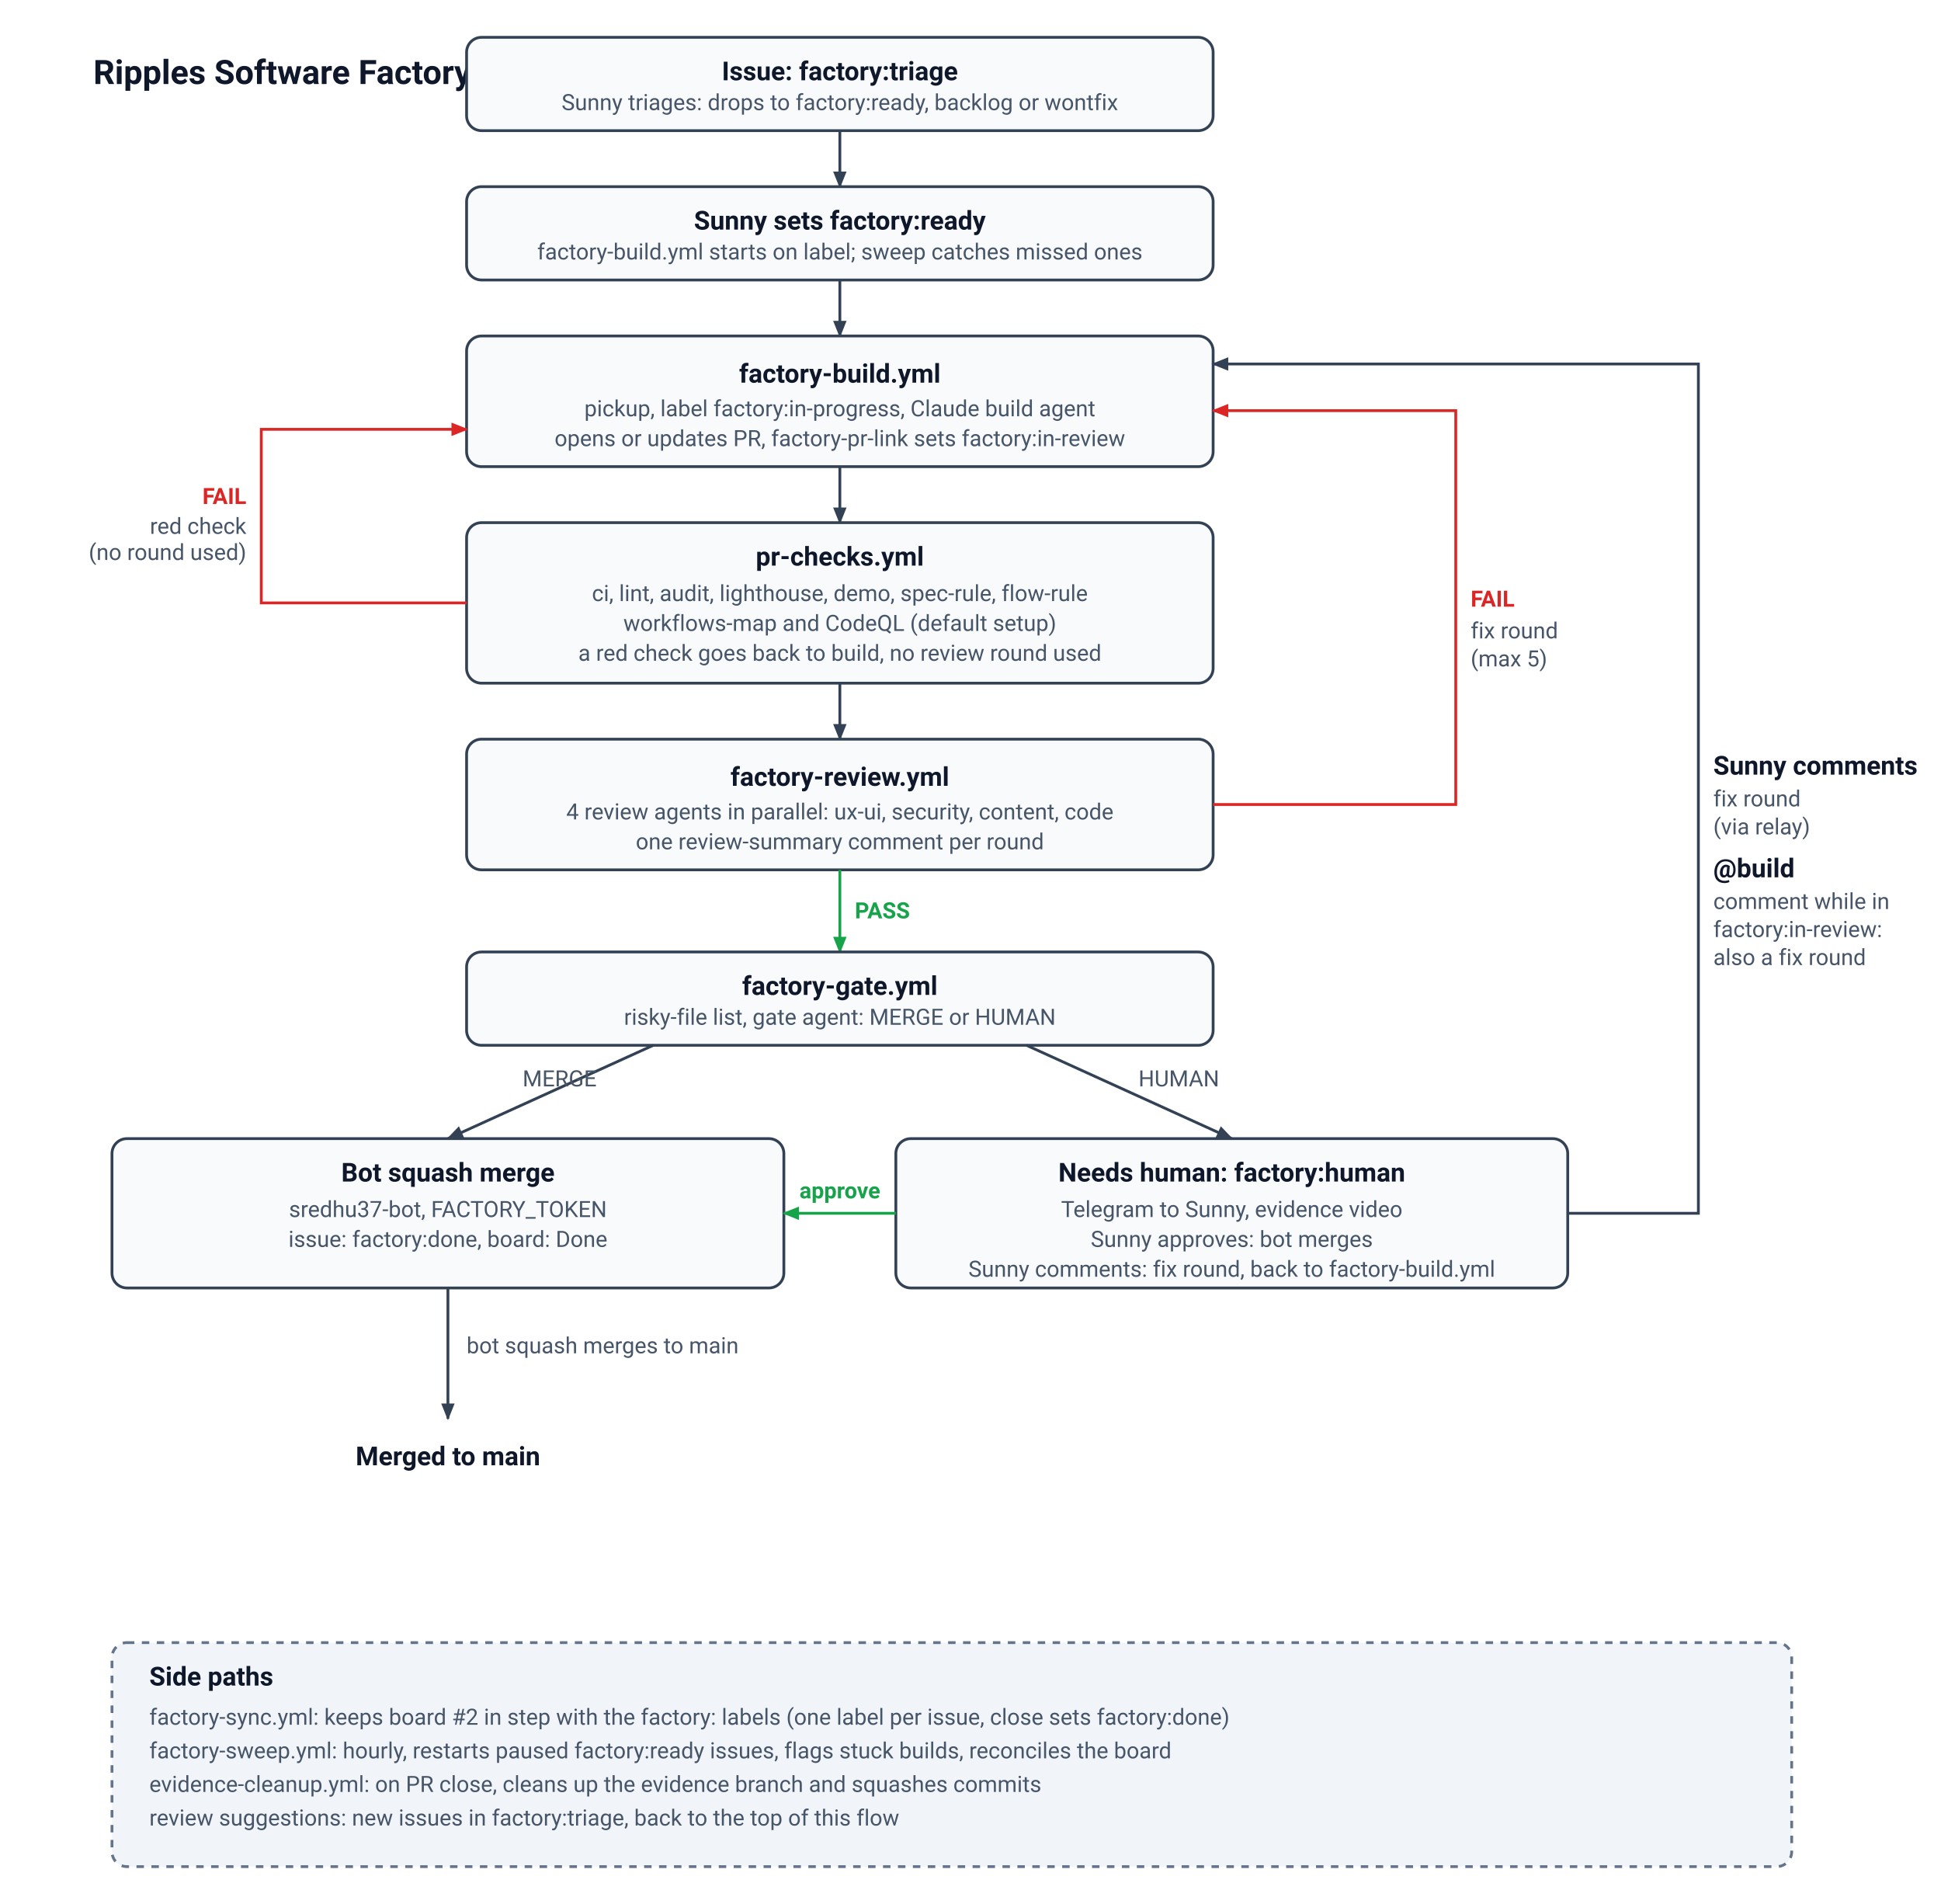
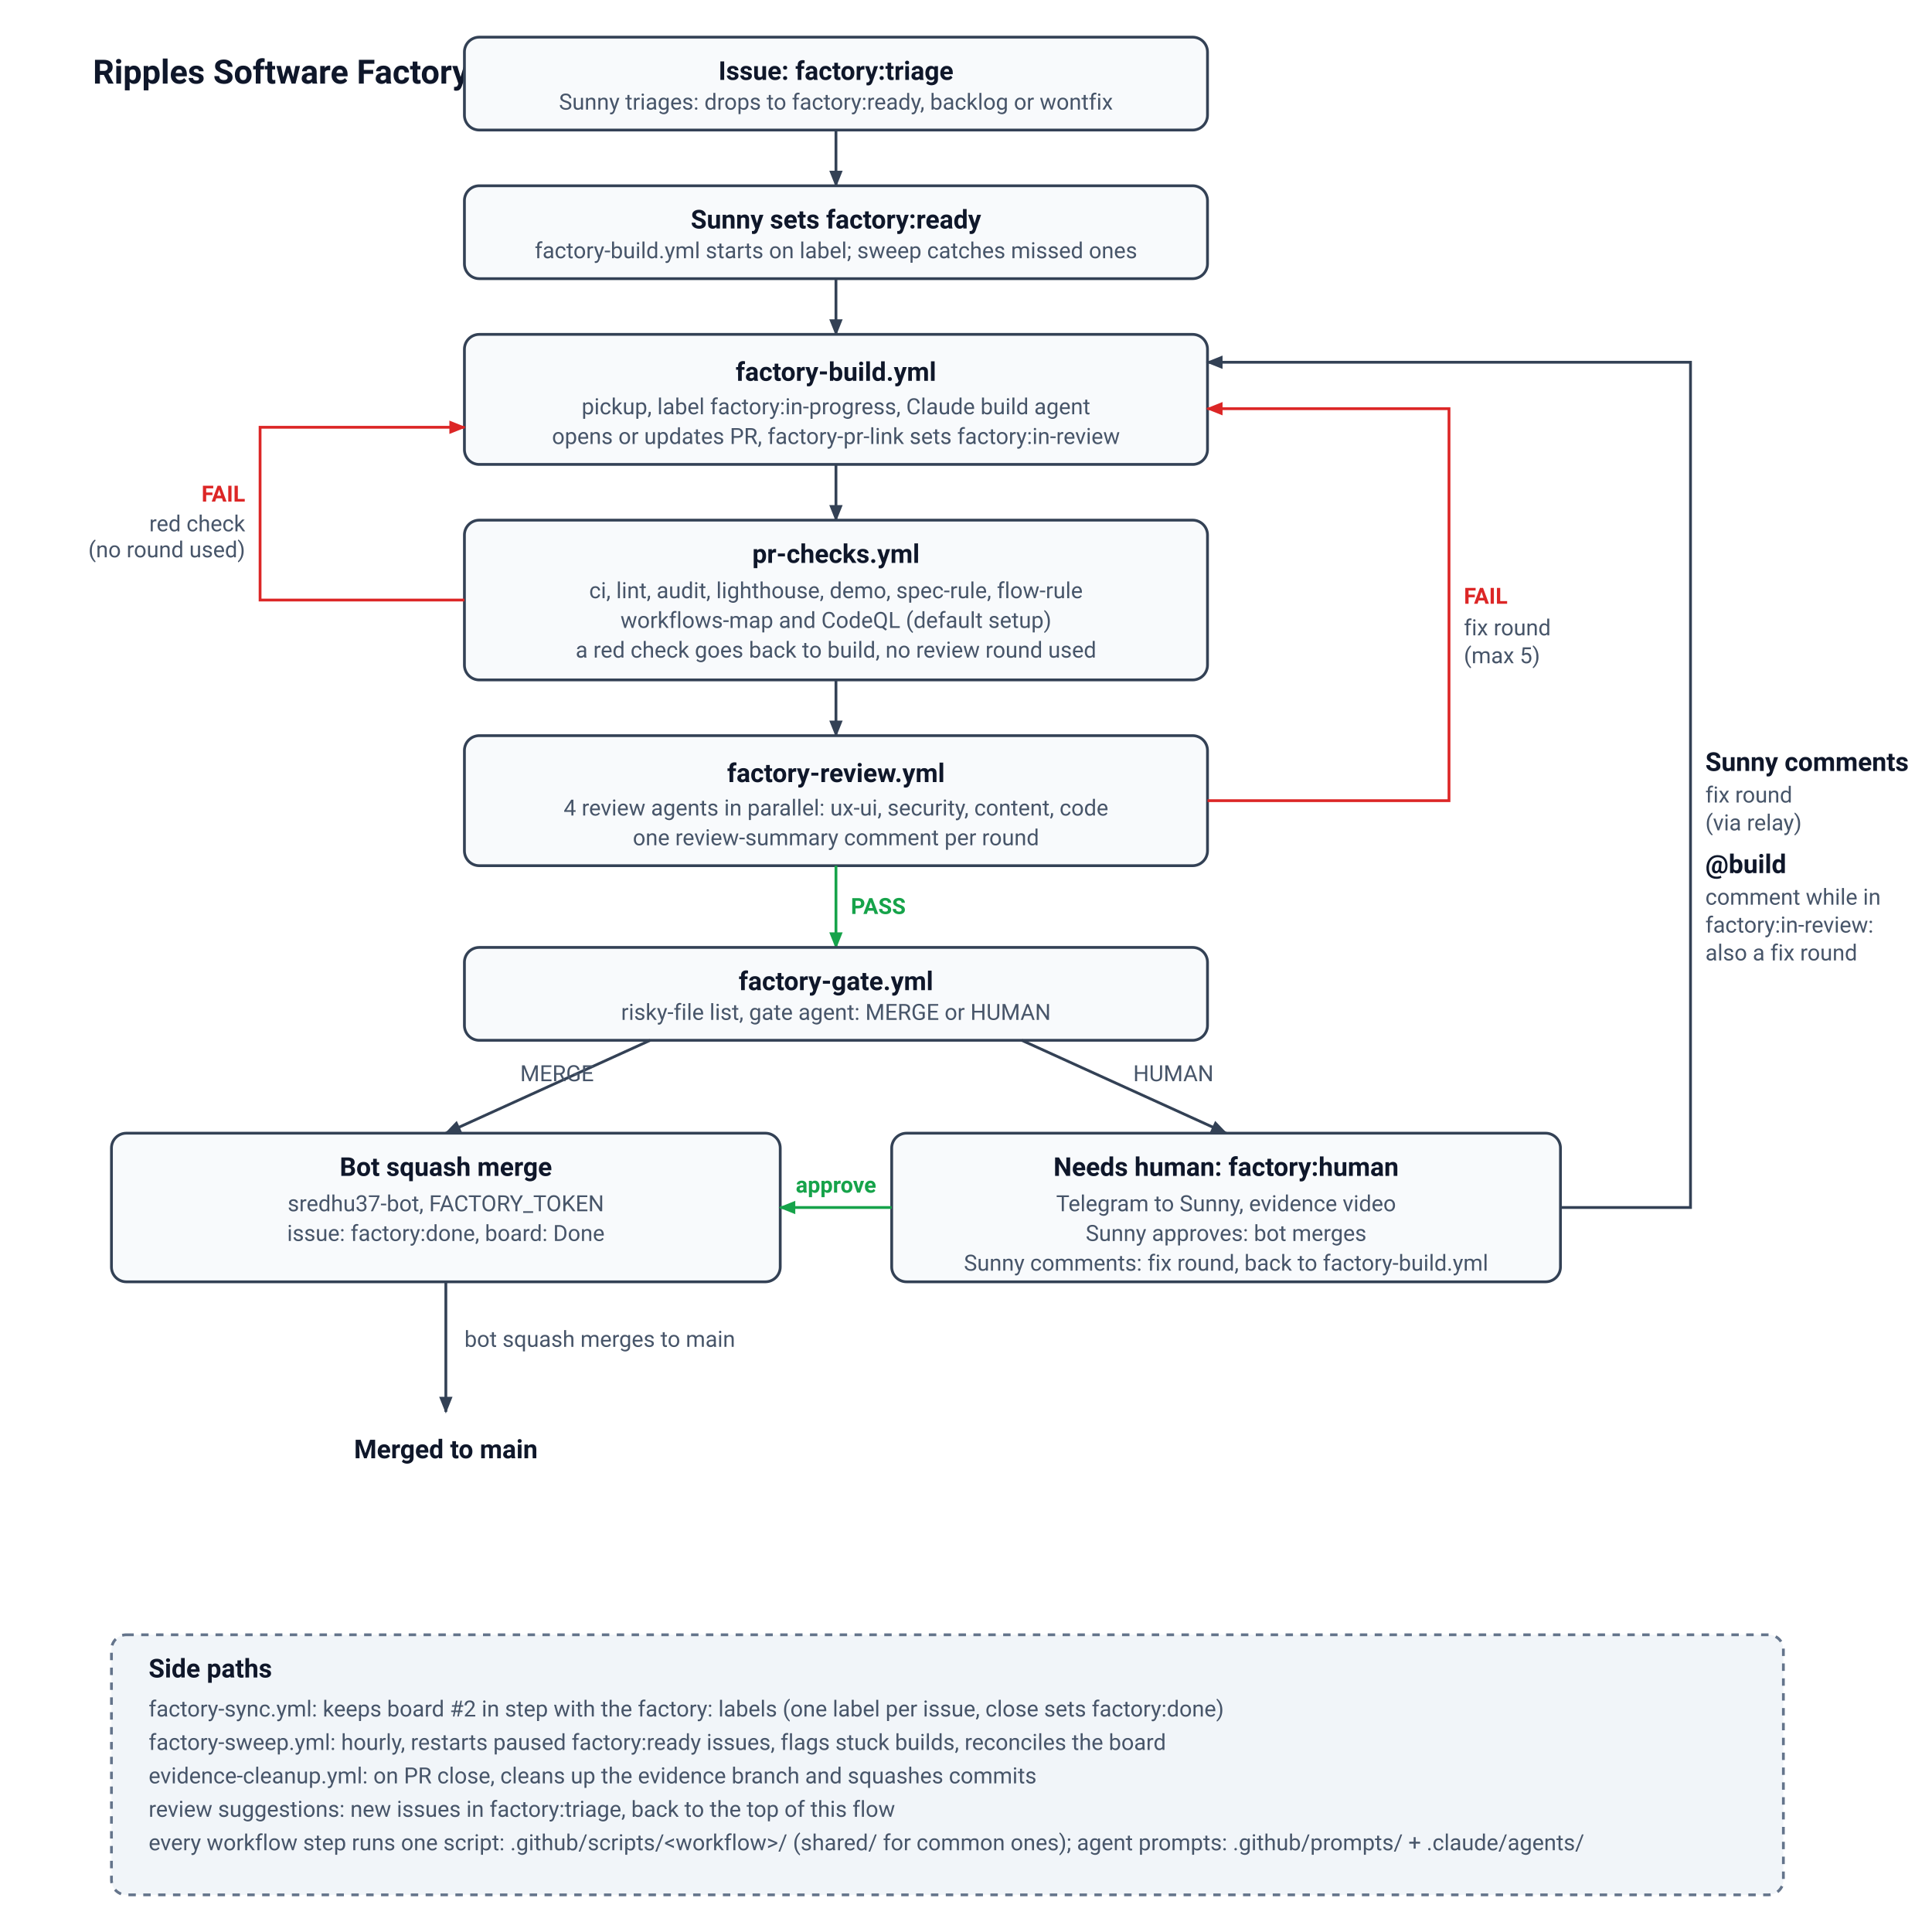
- <svg xmlns="http://www.w3.org/2000/svg" viewBox="0 0 1040 1020" width="1040" height="1020">
+ <svg xmlns="http://www.w3.org/2000/svg" viewBox="0 0 1040 1040" width="1040" height="1040">
  <defs>
    <style>
      .box { fill: #f8fafc; stroke: #334155; stroke-width: 1.5; }
      .side { fill: #f1f5f9; stroke: #64748b; stroke-width: 1.5; stroke-dasharray: 4 4; }
      .line { stroke: #334155; stroke-width: 1.5; fill: none; }
      .fail { stroke: #dc2626; stroke-width: 1.5; fill: none; }
      .pass { stroke: #16a34a; stroke-width: 1.5; fill: none; }
      text { font-family: -apple-system, BlinkMacSystemFont, "Segoe UI", Roboto, Helvetica, Arial, sans-serif; font-size: 13px; fill: #0f172a; }
      .head { font-weight: 600; font-size: 14px; }
      .title { font-weight: 700; font-size: 18px; }
      .small { font-size: 12px; fill: #475569; }
      .fail-text { font-size: 12px; fill: #dc2626; font-weight: 600; }
      .pass-text { font-size: 12px; fill: #16a34a; font-weight: 600; }
    </style>
    <marker id="a" viewBox="0 0 10 10" refX="9" refY="5" markerWidth="6" markerHeight="6" orient="auto-start-reverse">
      <path d="M 0 1 L 10 5 L 0 9 z" fill="#334155" />
    </marker>
    <marker id="af" viewBox="0 0 10 10" refX="9" refY="5" markerWidth="6" markerHeight="6" orient="auto-start-reverse">
      <path d="M 0 1 L 10 5 L 0 9 z" fill="#dc2626" />
    </marker>
    <marker id="ap" viewBox="0 0 10 10" refX="9" refY="5" markerWidth="6" markerHeight="6" orient="auto-start-reverse">
      <path d="M 0 1 L 10 5 L 0 9 z" fill="#16a34a" />
    </marker>
  </defs>
  <text x="50" y="45" class="title">Ripples Software Factory</text>
  <rect class="box" x="250" y="20" width="400" height="50" rx="8" />
  <text x="450" y="43" text-anchor="middle" class="head">Issue: factory:triage</text>
  <text x="450" y="59" text-anchor="middle" class="small">Sunny triages: drops to factory:ready, backlog or wontfix</text>
  <path class="line" d="M450 70 V100" marker-end="url(#a)" />
  <rect class="box" x="250" y="100" width="400" height="50" rx="8" />
  <text x="450" y="123" text-anchor="middle" class="head">Sunny sets factory:ready</text>
  <text x="450" y="139" text-anchor="middle" class="small">factory-build.yml starts on label; sweep catches missed ones</text>
  <path class="line" d="M450 150 V180" marker-end="url(#a)" />
  <rect class="box" x="250" y="180" width="400" height="70" rx="8" />
  <text x="450" y="205" text-anchor="middle" class="head">factory-build.yml</text>
  <text x="450" y="223" text-anchor="middle" class="small">pickup, label factory:in-progress, Claude build agent</text>
  <text x="450" y="239" text-anchor="middle" class="small">opens or updates PR, factory-pr-link sets factory:in-review</text>
  <path class="line" d="M450 250 V280" marker-end="url(#a)" />
  <rect class="box" x="250" y="280" width="400" height="86" rx="8" />
  <text x="450" y="303" text-anchor="middle" class="head">pr-checks.yml</text>
  <text x="450" y="322" text-anchor="middle" class="small">ci, lint, audit, lighthouse, demo, spec-rule, flow-rule</text>
  <text x="450" y="338" text-anchor="middle" class="small">workflows-map and CodeQL (default setup)</text>
  <text x="450" y="354" text-anchor="middle" class="small">a red check goes back to build, no review round used</text>
  <path class="fail" d="M250 323 H140 V230 H250" marker-end="url(#af)" />
  <text x="132" y="270" text-anchor="end" class="fail-text">FAIL</text>
  <text x="132" y="286" text-anchor="end" class="small">red check</text>
  <text x="132" y="300" text-anchor="end" class="small">(no round used)</text>
  <path class="line" d="M450 366 V396" marker-end="url(#a)" />
  <rect class="box" x="250" y="396" width="400" height="70" rx="8" />
  <text x="450" y="421" text-anchor="middle" class="head">factory-review.yml</text>
  <text x="450" y="439" text-anchor="middle" class="small">4 review agents in parallel: ux-ui, security, content, code</text>
  <text x="450" y="455" text-anchor="middle" class="small">one review-summary comment per round</text>
  <path class="fail" d="M650 431 H780 V220 H650" marker-end="url(#af)" />
  <text x="788" y="325" class="fail-text">FAIL</text>
  <text x="788" y="342" class="small">fix round</text>
  <text x="788" y="357" class="small">(max 5)</text>
  <path class="pass" d="M450 466 V510" marker-end="url(#ap)" />
  <text x="458" y="492" class="pass-text">PASS</text>
  <rect class="box" x="250" y="510" width="400" height="50" rx="8" />
  <text x="450" y="533" text-anchor="middle" class="head">factory-gate.yml</text>
  <text x="450" y="549" text-anchor="middle" class="small">risky-file list, gate agent: MERGE or HUMAN</text>
  <path class="line" d="M350 560 L240 610" marker-end="url(#a)" />
  <text x="280" y="582" class="small">MERGE</text>
  <path class="line" d="M550 560 L660 610" marker-end="url(#a)" />
  <text x="610" y="582" class="small">HUMAN</text>
  <rect class="box" x="60" y="610" width="360" height="80" rx="8" />
  <text x="240" y="633" text-anchor="middle" class="head">Bot squash merge</text>
  <text x="240" y="652" text-anchor="middle" class="small">sredhu37-bot, FACTORY_TOKEN</text>
  <text x="240" y="668" text-anchor="middle" class="small">issue: factory:done, board: Done</text>
  <rect class="box" x="480" y="610" width="360" height="80" rx="8" />
  <text x="660" y="633" text-anchor="middle" class="head">Needs human: factory:human</text>
  <text x="660" y="652" text-anchor="middle" class="small">Telegram to Sunny, evidence video</text>
  <text x="660" y="668" text-anchor="middle" class="small">Sunny approves: bot merges</text>
  <text x="660" y="684" text-anchor="middle" class="small">Sunny comments: fix round, back to factory-build.yml</text>
  <path class="pass" d="M480 650 H420" marker-end="url(#ap)" />
  <text x="450" y="642" text-anchor="middle" class="pass-text small">approve</text>
  <path class="line" d="M840 650 H910 V195 H650" marker-end="url(#a)" />
  <text x="918" y="415" class="head">Sunny comments</text>
  <text x="918" y="432" class="small">fix round</text>
  <text x="918" y="447" class="small">(via relay)</text>
  <text x="918" y="470" class="head">@build</text>
  <text x="918" y="487" class="small">comment while in</text>
  <text x="918" y="502" class="small">factory:in-review:</text>
  <text x="918" y="517" class="small">also a fix round</text>
  <path class="line" d="M240 690 V760" marker-end="url(#a)" />
  <text x="250" y="725" class="small">bot squash merges to main</text>
  <text x="240" y="785" text-anchor="middle" class="head">Merged to main</text>
-   <rect class="side" x="60" y="880" width="900" height="120" rx="8" />
+   <rect class="side" x="60" y="880" width="900" height="140" rx="8" />
  <text x="80" y="903" class="head">Side paths</text>
  <text x="80" y="924" class="small">factory-sync.yml: keeps board #2 in step with the factory: labels (one label per issue, close sets factory:done)</text>
  <text x="80" y="942" class="small">factory-sweep.yml: hourly, restarts paused factory:ready issues, flags stuck builds, reconciles the board</text>
  <text x="80" y="960" class="small">evidence-cleanup.yml: on PR close, cleans up the evidence branch and squashes commits</text>
  <text x="80" y="978" class="small">review suggestions: new issues in factory:triage, back to the top of this flow</text>
+   <text x="80" y="996" class="small">every workflow step runs one script: .github/scripts/&lt;workflow&gt;/ (shared/ for common ones); agent prompts: .github/prompts/ + .claude/agents/</text>
</svg>
